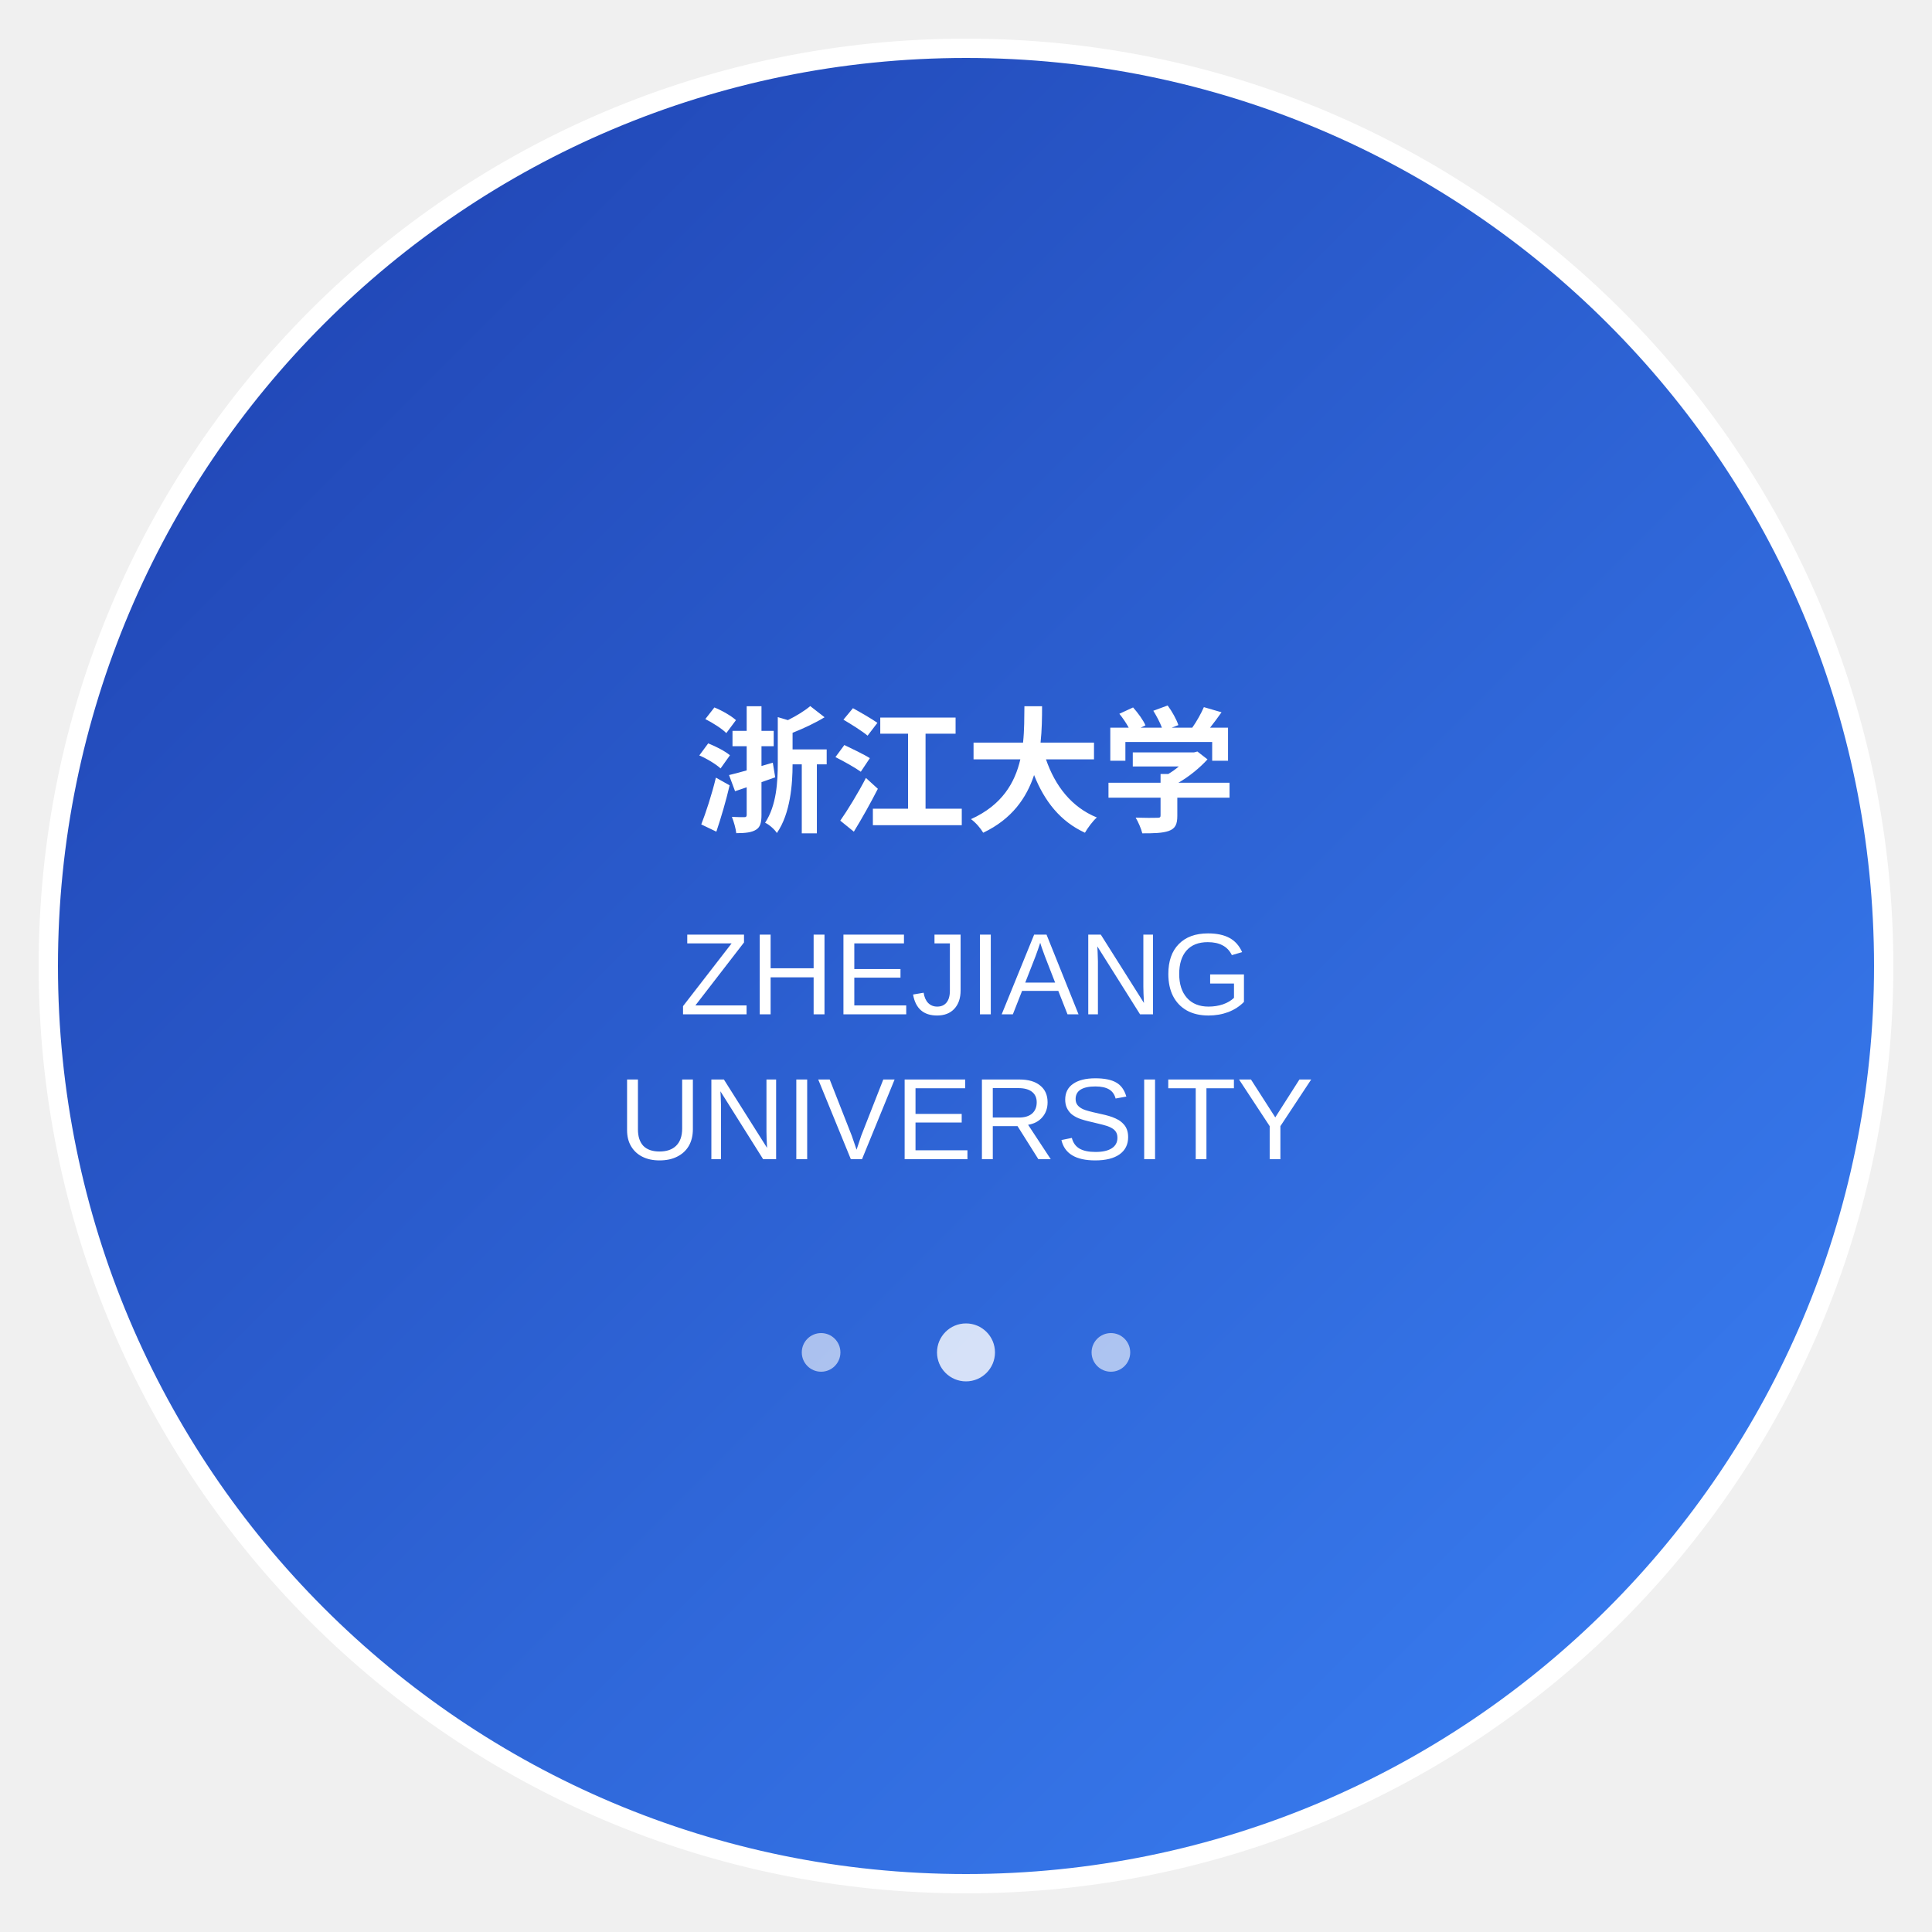
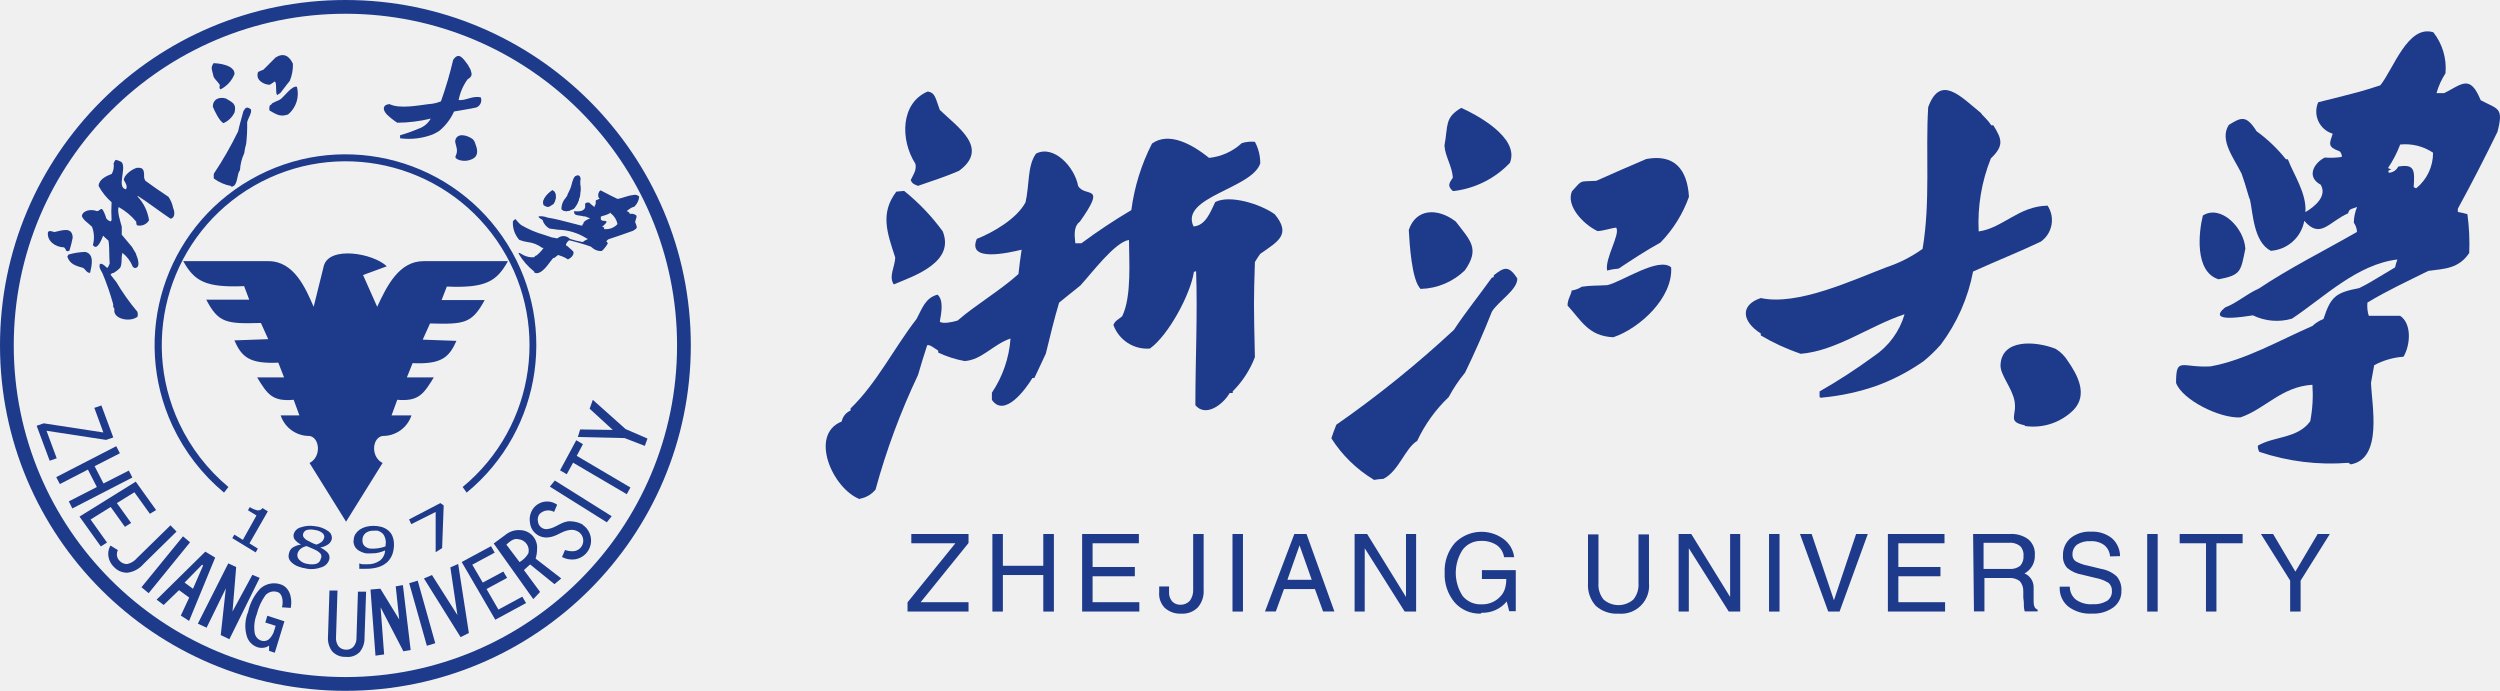
- <svg xmlns="http://www.w3.org/2000/svg" viewBox="0 0 200 200" width="200" height="200">
-   <defs>
-     <linearGradient id="zjuGradient" x1="0%" y1="0%" x2="100%" y2="100%">
-       <stop offset="0%" style="stop-color:#1e40af;stop-opacity:1" />
-       <stop offset="100%" style="stop-color:#3b82f6;stop-opacity:1" />
-     </linearGradient>
-   </defs>
-   <circle cx="100" cy="100" r="95" fill="url(#zjuGradient)" stroke="#ffffff" stroke-width="2" />
-   <text x="100" y="85" text-anchor="middle" font-family="Arial, sans-serif" font-size="14" font-weight="bold" fill="white">浙江大学</text>
-   <text x="100" y="105" text-anchor="middle" font-family="Arial, sans-serif" font-size="12" fill="white">ZHEJIANG</text>
-   <text x="100" y="120" text-anchor="middle" font-family="Arial, sans-serif" font-size="12" fill="white">UNIVERSITY</text>
-   <circle cx="100" cy="140" r="3" fill="white" opacity="0.8" />
-   <circle cx="85" cy="140" r="2" fill="white" opacity="0.6" />
-   <circle cx="115" cy="140" r="2" fill="white" opacity="0.6" />
+ <svg xmlns="http://www.w3.org/2000/svg" width="294.239" height="81.306" viewBox="0 0 294.239 81.306">
+   <g id="图层_2" data-name="图层 2" transform="translate(0 0)">
+     <g id="图层_1" data-name="图层 1" transform="translate(0 0)">
+       <path id="路径_1" data-name="路径 1" d="M167.148,37.838c-2.106-.444-.86-1.118-1.189-2.866-.287-1.548-1.691-3.067-1.648-4.213.115-3.1,4.084-2.866,6.491-1.92a4.4,4.4,0,0,1,1.433,1.433c1.1,1.591,2.407,3.912.7,5.732a6.721,6.721,0,0,1-5.732,1.92" transform="translate(71.14 12.216)" fill="#1e3a8a" fill-rule="evenodd" />
+       <path id="路径_2" data-name="路径 2" d="M152.275,43.628l-.2-.086v-.673a66.985,66.985,0,0,0,6.377-4.141,8.913,8.913,0,0,0,3.625-4.944c-4.1,1.347-7.982,4.3-12.223,4.657a25.02,25.02,0,0,1-4.7-2.164v-.229c-2.25-1.433-2.45-3.353,0-4.17,4.3.946,10.8-2.106,14.831-3.64a15.763,15.763,0,0,0,4.213-2.149c.946-5.632.33-11.292.659-16.68,1.433-3.912,3.812-1.261,6.219.7.172.315.716.673,1.2,1.433h.244c1.017,1.634,1.3,2.379-.287,3.9a20.377,20.377,0,0,0-1.433,8.6c2.866-.416,4.7-2.981,8.111-3.038a3.1,3.1,0,0,1-.788,4.227c-2.479,1.189-5.173,2.25-7.982,3.525a20.849,20.849,0,0,1-3.8,8.6,17.2,17.2,0,0,1-2.02,1.949,24.361,24.361,0,0,1-5.445,2.866A27.012,27.012,0,0,1,152.3,43.6" transform="translate(62.082 3.201)" fill="#1e3a8a" fill-rule="evenodd" />
+       <path id="路径_3" data-name="路径 3" d="M114.322,46.885a15.2,15.2,0,0,1-4.972-4.858c.186-.545.373-1.089.588-1.6A126.473,126.473,0,0,0,123.78,29.26c1.318-2.02,3.024-4.127,4.442-6.119a.545.545,0,0,1,.244-.086,1.227,1.227,0,0,1,0-.215c1.218-.946,1.734-1.2,2.766.358.086,1.318-2.264,2.708-2.995,3.941-.917,2.336-1.963,4.714-3.153,7.165a17.3,17.3,0,0,0-1.92,2.866,17.2,17.2,0,0,0-3.711,5.159c-1.433.874-2.149,3.539-3.969,4.471a9.666,9.666,0,0,0-1.146.129" transform="translate(47.344 9.559)" fill="#1e3a8a" fill-rule="evenodd" />
+       <path id="路径_4" data-name="路径 4" d="M134.138,30.282c-2.952-.129-3.783-2.006-5.388-3.726,0-.774.416-1.232.487-1.777a2.866,2.866,0,0,0,1.189-.444c1.232-.172,1.677-.1,3.009-.186,1.705-.387,6.047-3.382,7.509-2.092.215,3.582-3.683,7.165-6.807,8.225" transform="translate(55.744 9.411)" fill="#1e3a8a" fill-rule="evenodd" />
+       <path id="路径_5" data-name="路径 5" d="M117.143,26.5c-1.118-.989-1.347-5.546-1.433-6.979.831-2.536,3.4-2.637,5.531-.989,1.705,2.235,2.866,3.167,1.075,5.732a7.752,7.752,0,0,1-5.173,2.192" transform="translate(50.098 7.547)" fill="#1e3a8a" fill-rule="evenodd" />
+       <path id="路径_6" data-name="路径 6" d="M133.3,26.222c-.3-1.433,1.6-4.3,1.06-5.058-.716.1-1.433.373-2.192.416-1.777-.86-3.726-3.024-3.009-4.686,1.3-1.433.8-1.1,2.866-1.232,1.949-.874,3.9-1.72,5.875-2.565,3.31-.616,4.829,1.2,5.03,4.442a14.9,14.9,0,0,1-3.353,5.388c-1.748.96-3.339,2.02-4.929,3.067a6.639,6.639,0,0,0-1.333.229" transform="translate(55.854 5.619)" fill="#1e3a8a" fill-rule="evenodd" />
+       <path id="路径_7" data-name="路径 7" d="M119.629,18.647c-.7-.616-.416-.946,0-1.576-.086-1.361-.9-2.465-.989-3.769.444-2.407,0-3.281,1.977-4.442,1.548.688,6.936,3.439,5.732,6.463a10.862,10.862,0,0,1-6.606,3.324" transform="translate(51.366 3.836)" fill="#1e3a8a" fill-rule="evenodd" />
+       <path id="路径_8" data-name="路径 8" d="M71.834,53.818c-3.21-1.232-6-7.58-2.135-9.142a1.791,1.791,0,0,1,1.046-1.29,1.562,1.562,0,0,1,0-.244c3.11-3.009,5.144-7.165,7.767-10.532.673-1.261,1.032-2.479,2.465-2.866.731.631.473,2.078.272,3.181.315.287,1.433.072,2.092-.129,2.164-1.877,4.987-3.511,7.165-5.474.115-.96.215-1.92.373-2.866-1.519.358-6.463,1.519-5.273-1.275,1.849-.731,4.671-2.321,5.732-4.3.473-2.035.2-4.3,1.232-5.732,2.078-1.075,4.542,1.548,4.958,3.8.831,1.433,3.439-.358.2,4.213-.688.5-.659,1.433-.53,2.536h.716a68.464,68.464,0,0,1,5.875-3.9,24.088,24.088,0,0,1,2.436-7.838c2.02-1.433,4.757.115,6.721,1.691a6.692,6.692,0,0,0,3.84-1.734,3.754,3.754,0,0,1,1.548-.158,5.3,5.3,0,0,1,.631,2.536c-.96,2.981-9.5,3.955-7.853,7.423,1.433-.1,1.992-1.72,2.551-2.866,1.662-.888,5.273.186,7.007,1.433,1.949,2.364.444,3.167-1.705,4.657-.229.315-.444.645-.631.96-.143,4.757-.143,4.757,0,11.206a11.464,11.464,0,0,1-2.608,4.012v.2h-.358c-.831,1.433-2.866,2.866-4.041,1.433,0-5.3.272-10.79.086-15.763a.788.788,0,0,0-.258.086c-.387,2.579-2.966,7.423-5.173,9.013a4.213,4.213,0,0,1-4.3-2.78c.215-.53.6-.645,1.032-1.017,1.146-2.35.8-6.678.8-8.985-1.662.244-4.442,3.984-5.732,5.374-.831.673-1.677,1.333-2.493,2.006-.588,1.963-1.046,3.9-1.562,6-.444.931-.888,1.92-1.347,2.866h-.229c-.774,1.3-3.281,4.729-4.772,2.579v-.845a13.1,13.1,0,0,0,2.192-6.377c-2.02.673-3.367,2.522-5.4,2.651a12.4,12.4,0,0,1-3.11-1,1.432,1.432,0,0,1,0-.229c-.5-.315-1-.745-1.3-.631-.373,1.132-.731,2.321-1.075,3.5a81.449,81.449,0,0,0-5,13.484,3.024,3.024,0,0,1-1.834,1.075" transform="translate(29.362 4.933)" fill="#1e3a8a" fill-rule="evenodd" />
+       <path id="路径_9" data-name="路径 9" d="M73.671,26.685c-.631-.917.143-2.106.172-3.167-.989-2.995-1.777-5.23.129-7.752l.917-.086a25.02,25.02,0,0,1,4.542,4.757c1.433,3.582-3.167,5.187-5.732,6.233" transform="translate(31.523 6.789)" fill="#1e3a8a" fill-rule="evenodd" />
+       <path id="路径_10" data-name="路径 10" d="M75.883,18.625c-.759-.258-.745-.43-.888-.688.358-.731.7-1.161.559-1.906-1.834-2.866-1.734-7.165,1.433-8.512.931.115.946.9,1.433,2.164,2.063,2.006,5.9,4.485,2.264,7.165-1.533.673-3.2,1.2-4.729,1.734" transform="translate(32.191 3.256)" fill="#1e3a8a" fill-rule="evenodd" />
+       <path id="路径_11" data-name="路径 11" d="M182.9,25.314c-2.866-.888-2.336-5.6-1.849-7.509,2.092-1.333,4.843,1.433,5,3.9-.545,2.708-.516,3.11-3.153,3.611" transform="translate(78.219 7.559)" fill="#1e3a8a" fill-rule="evenodd" />
+       <path id="路径_12" data-name="路径 12" d="M199.25,53.5l-.244-.143a26.281,26.281,0,0,1-10.475-1.29,1.275,1.275,0,0,1-.172-.731c1.935-1.132,4.671-.817,6.162-2.866a16.638,16.638,0,0,0,.258-4.3c-3.64.215-5.589,2.866-8.469,3.84-2.465.143-6.864-2.092-7.58-4.055,0-3.167.659-1.748,4.055-1.949,4.041-.716,8.082-3.052,11.994-4.757a3.984,3.984,0,0,1,1.3-.817c.86-2.637,1.433-3.11,4.213-3.64,1.075-.545,1.075-.545,4.213-2.436a7.611,7.611,0,0,1,.272-.931c-4.757.573-8.6,4.428-12.4,6.964A6.405,6.405,0,0,1,187.772,36c-.831.115-5.56.96-3.267-.931,1.433-.545,2.479-1.562,3.969-2.221,3.568-2.393,7.7-4.457,11.55-6.663a1.992,1.992,0,0,0-.372-1.089,4.8,4.8,0,0,1,.387-1.849c-.717.258-.917.2-1.06.745-2.278,1-3.253,3.081-5.159.888a4.3,4.3,0,0,1-3.941,3.525c-2.035-1.046-2.092-4.457-2.45-6.033-.143-.2-.43-1.519-.989-3.052-.931-1.877-2.637-3.984-1.5-5.732,1.433-.888,2.035-1.218,3.267.745a17.453,17.453,0,0,1,3.453,3.3h.229c.645,1.734,2.235,4.012,2.063,6.219,1.075-.631,2.594-1.863,1.806-3.224-1.763-.946-.759-2.594.473-3.2a9,9,0,0,0,2.006-.072.8.8,0,0,0-.272-.673c-1.433-.516-1.189-.86-.8-2.063a2.723,2.723,0,0,1-1.705-3.7c4.987-1.247,4.987-1.247,7.308-1.992C204.323,7,206,1.765,209.008,2.682a6.821,6.821,0,0,1,1.433,4.829,8.6,8.6,0,0,0-1.06,2.336h.9c2.078-1.032,3.038-2.264,4.3.831,2.02,1.089,2.737.8,1.977,3.726-1.433,2.938-3.038,6.076-4.657,9.028a1.275,1.275,0,0,0,0,.4q.559.1,1.118.258a25.788,25.788,0,0,1,.215,4.571c-1.247,1.849-2.866,1.849-4.815,2.106-2.536,1.261-4.815,2.307-7.165,3.726a3.854,3.854,0,0,0,.158,1.562H205.1c1.361.888,1.247,3.367.4,4.815a8.468,8.468,0,0,0-3.453,1c-.129.674-.258,1.361-.373,2.063.086,2.637,1.433,9.013-2.45,9.615M207,21.039a5.331,5.331,0,0,0,1.977-4.184,5.875,5.875,0,0,0-3.869-.96,13.368,13.368,0,0,1-1.433,2.766l.387.172a1.176,1.176,0,0,0-.358.158,1.014,1.014,0,0,0,.072.229,1.286,1.286,0,0,0,1.1-.731c1.92-.315,1.963.373,1.82,2.422a1.018,1.018,0,0,1,.244.129" transform="translate(77.383 1.115)" fill="#1e3a8a" fill-rule="evenodd" />
+       <path id="路径_13" data-name="路径 13" d="M74.54,51.9l5.632-6.95H74.984V43.86h6.735v1.06l-5.632,6.964h5.632v1.1H74.54V51.9Z" transform="translate(32.273 18.99)" fill="#1e3a8a" />
+       <path id="路径_14" data-name="路径 14" d="M81.51,43.86h1.232V47.6H87.5V43.86h1.247v9.128H87.5v-4.3H82.742v4.3H81.51Z" transform="translate(35.291 18.99)" fill="#1e3a8a" />
+       <path id="路径_15" data-name="路径 15" d="M88.88,52.988V43.86h6.678v1.089H90.112v2.794h4.972v1.089H90.112v3.052h5.5v1.1Z" transform="translate(38.482 18.99)" fill="#1e3a8a" />
+       <path id="路径_16" data-name="路径 16" d="M99.212,43.86h1.232v6.563a2.866,2.866,0,0,1-.688,2.078,2.479,2.479,0,0,1-1.92.731,2.68,2.68,0,0,1-1.978-.688,2.379,2.379,0,0,1-.645-1.877v-.631h1.161v.631a1.562,1.562,0,0,0,.358,1.118,1.275,1.275,0,0,0,1.017.4,1.433,1.433,0,0,0,1.075-.473,2.035,2.035,0,0,0,.387-1.29Z" transform="translate(41.219 18.99)" fill="#1e3a8a" />
+       <path id="路径_17" data-name="路径 17" d="M101.23,43.86h1.232v9.128H101.23Z" transform="translate(43.829 18.99)" fill="#1e3a8a" />
+       <path id="路径_18" data-name="路径 18" d="M107.353,43.86h1.433l3.281,9.114h-1.333l-.96-2.637h-3.64l-.96,2.637H103.9Zm-.817,5.388H109.4l-1.433-4.055h0Z" transform="translate(44.985 18.99)" fill="#1e3a8a" />
+       <path id="路径_19" data-name="路径 19" d="M112.449,52.988H111.26V43.86h1.476l4.571,7.408V43.86H118.5v9.128h-1.347l-4.7-7.451Z" transform="translate(48.171 18.99)" fill="#1e3a8a" />
+       <path id="路径_20" data-name="路径 20" d="M122.9,53.309a3.912,3.912,0,0,1-3.081-1.333,5.073,5.073,0,0,1-1.161-3.468,4.972,4.972,0,0,1,1.189-3.5,4.385,4.385,0,0,1,5.732-.487,3.124,3.124,0,0,1,1.261,2.149h-1.189a2.121,2.121,0,0,0-.874-1.433,3.153,3.153,0,0,0-1.834-.487,2.637,2.637,0,0,0-2.164,1.032,4.972,4.972,0,0,0,0,5.46,2.723,2.723,0,0,0,2.25.974,2.866,2.866,0,0,0,2.278-1.032,2.092,2.092,0,0,0,.244-.344,2.207,2.207,0,0,0,.258-.673,3.354,3.354,0,0,0,.1-.817v-.115h-2.866V48.193h3.984v4.829h-.774l-.287-1.146h0a3.668,3.668,0,0,1-2.952,1.333" transform="translate(51.373 18.912)" fill="#1e3a8a" />
+       <path id="路径_21" data-name="路径 21" d="M137.612,49.622a3.3,3.3,0,0,1-3.582,3.6,3.683,3.683,0,0,1-2.68-.917,3.625,3.625,0,0,1-.917-2.68V43.89h1.232v5.732a2.751,2.751,0,0,0,.6,1.935,2.665,2.665,0,0,0,3.511,0,2.751,2.751,0,0,0,.6-1.935V43.89h1.232Z" transform="translate(56.468 19.003)" fill="#1e3a8a" />
+       <path id="路径_22" data-name="路径 22" d="M139.074,52.988h-1.2V43.86h1.49l4.571,7.408V43.86h1.189v9.128h-1.347l-4.7-7.451Z" transform="translate(59.692 18.99)" fill="#1e3a8a" />
+       <path id="路径_23" data-name="路径 23" d="M145.3,43.86h1.232v9.128H145.3Z" transform="translate(62.909 18.99)" fill="#1e3a8a" />
+       <path id="路径_24" data-name="路径 24" d="M147.84,43.86h1.376l2.622,7.8h0l2.608-7.8h1.376L152.5,52.988h-1.333Z" transform="translate(64.009 18.99)" fill="#1e3a8a" />
+       <path id="路径_25" data-name="路径 25" d="M155.06,52.988V43.86h6.663v1.089h-5.431v2.794h4.958v1.089h-4.958v3.052h5.5v1.1Z" transform="translate(67.135 18.99)" fill="#1e3a8a" />
+       <path id="路径_26" data-name="路径 26" d="M162.06,43.863h4.3a3.325,3.325,0,0,1,2.207.631,2.221,2.221,0,0,1,.759,1.849,2.336,2.336,0,0,1-1.218,2.164l.215.1a1.777,1.777,0,0,1,.86,1.6v1.662a1.433,1.433,0,0,0,.115.6.7.7,0,0,0,.358.3v.2h-1.519a1.963,1.963,0,0,1-.1-.588,5.5,5.5,0,0,0-.072-1.046v-.716a1.734,1.734,0,0,0-.416-1.218,1.877,1.877,0,0,0-1.29-.358h-2.866v3.926H162.16Zm1.232,4.113h3.052a1.834,1.834,0,0,0,1.261-.373,1.576,1.576,0,0,0,.387-1.189,1.433,1.433,0,0,0-.416-1.146,1.877,1.877,0,0,0-1.318-.373h-2.966Z" transform="translate(70.166 18.987)" fill="#1e3a8a" />
+       <path id="路径_27" data-name="路径 27" d="M175.1,46.581a1.848,1.848,0,0,0-.688-1.333,2.508,2.508,0,0,0-1.6-.459,2.608,2.608,0,0,0-1.591.4,1.433,1.433,0,0,0-.544,1.175.9.9,0,0,0,.373.788,4.6,4.6,0,0,0,1.433.516l1.591.387a3.539,3.539,0,0,1,1.82.888,2.407,2.407,0,0,1,.545,1.677,2.336,2.336,0,0,1-.946,1.963,4.012,4.012,0,0,1-2.536.731,4.2,4.2,0,0,1-2.794-.845,2.78,2.78,0,0,1-.989-2.25v-.072h1.189a1.949,1.949,0,0,0,.731,1.533,3.038,3.038,0,0,0,1.92.53,3,3,0,0,0,1.72-.387,1.3,1.3,0,0,0,.587-1.146,1.2,1.2,0,0,0-.387-.974,4.471,4.471,0,0,0-1.548-.588l-1.591-.387a3.625,3.625,0,0,1-1.734-.788,1.934,1.934,0,0,1-.5-1.433,2.579,2.579,0,0,1,.888-2.078,3.511,3.511,0,0,1,2.407-.759,3.654,3.654,0,0,1,2.45.759,2.866,2.866,0,0,1,.974,2.121Z" transform="translate(73.243 18.905)" fill="#1e3a8a" />
+       <path id="路径_28" data-name="路径 28" d="M176.36,43.86h1.232v9.128H176.36Z" transform="translate(76.357 18.99)" fill="#1e3a8a" />
+       <path id="路径_29" data-name="路径 29" d="M182.125,44.949h-3.1V43.86h7.408v1.089h-3.081v8.039h-1.232Z" transform="translate(77.513 18.99)" fill="#1e3a8a" />
+       <path id="路径_30" data-name="路径 30" d="M189.139,49.334,185.7,43.86h1.433l2.622,4.428h0l2.622-4.428h1.433l-3.439,5.488v3.64h-1.232Z" transform="translate(80.401 18.99)" fill="#1e3a8a" />
+       <path id="路径_31" data-name="路径 31" d="M40.653,0A40.653,40.653,0,1,1,0,40.653,40.653,40.653,0,0,1,40.653,0m0,1.619A39.034,39.034,0,1,0,79.687,40.653,39.034,39.034,0,0,0,40.653,1.619" transform="translate(0 0)" fill="#1e3a8a" />
+       <path id="路径_32" data-name="路径 32" d="M20.872,52.493a22.784,22.784,0,0,1-6.047-7.824,22.462,22.462,0,1,1,34.606,7.824l-.473-.659A21.64,21.64,0,1,0,15.6,44.339a21.967,21.967,0,0,0,5.789,7.494Z" transform="translate(5.494 5.485)" fill="#1e3a8a" />
+       <path id="路径_33" data-name="路径 33" d="M4.543,39.806,3.01,35.693l.831-.287,7.022,1.075L9.8,33.587l.831-.287,1.4,3.769-.845.287L4.171,36.281l1.2,3.238Z" transform="translate(1.303 14.418)" fill="#1e3a8a" fill-rule="evenodd" />
+       <path id="路径_34" data-name="路径 34" d="M6.512,43.972,6.1,43.141l3.3-1.691L8.346,39.4l-3.3,1.705-.43-.817,7.064-3.64.43.831L9.134,39l1.046,2.035,2.981-1.519.416.817Z" transform="translate(2 15.868)" fill="#1e3a8a" fill-rule="evenodd" />
+       <path id="路径_35" data-name="路径 35" d="M9.038,47.183,6.53,43.673l6.62-4.113L15.543,42.9l-.731.444-1.82-2.536-2.063,1.275,1.677,2.336-.731.459L10.2,42.541,7.834,44.017l1.934,2.708Z" transform="translate(2.827 17.128)" fill="#1e3a8a" fill-rule="evenodd" />
+       <path id="路径_36" data-name="路径 36" d="M12.465,50.742l-.845-.7,4.886-5.99.831.7Z" transform="translate(5.031 19.072)" fill="#1e3a8a" fill-rule="evenodd" />
+       <path id="路径_37" data-name="路径 37" d="M15.712,52.833l.989-2.121-1.2-.874-1.806,1.748-.831-.63,5.732-5.646,1.161.7-3.067,7.451Zm1.433-3.153,1.189-2.737-.115-.1L16.156,48.95Z" transform="translate(5.568 19.617)" fill="#1e3a8a" fill-rule="evenodd" />
+       <path id="路径_38" data-name="路径 38" d="M19.961,55.2l-1.017-.487.6-5.5-2.264,4.628-1.032-.473,3.582-7.093.931.43-.43,5.23,2.336-4.313.86.358Z" transform="translate(7.036 20.033)" fill="#1e3a8a" fill-rule="evenodd" />
+       <path id="路径_39" data-name="路径 39" d="M23.618,56.078l-.673-.215v-.63a1.2,1.2,0,0,1-.631.258,1.591,1.591,0,0,1-.774-.072,1.963,1.963,0,0,1-1.218-1.29,4.3,4.3,0,0,1,.158-2.866,5.818,5.818,0,0,1,1.433-2.737,2.436,2.436,0,0,1,2.407-.487c.86.272,1.433,1.318,1.175,2.766l-1.032-.072c.172-.63.086-1.6-.516-1.791a1.333,1.333,0,0,0-1.433.373A6.463,6.463,0,0,0,21.5,51.536a4.213,4.213,0,0,0-.244,2.235,1.161,1.161,0,0,0,.731.874.96.96,0,0,0,.917-.129,2.207,2.207,0,0,0,.673-1.146l.143-.459L22.5,52.525l.244-.8,2.006.659Z" transform="translate(8.724 20.743)" fill="#1e3a8a" fill-rule="evenodd" />
+       <path id="路径_40" data-name="路径 40" d="M31.242,54.074a2.536,2.536,0,0,1-.573,1.677,1.977,1.977,0,0,1-1.648.559,2.02,2.02,0,0,1-1.619-.688,2.579,2.579,0,0,1-.459-1.72l.172-5.4h.946l-.172,5.445a1.619,1.619,0,0,0,.3,1.132,1.161,1.161,0,0,0,.86.387,1.118,1.118,0,0,0,.874-.33,1.562,1.562,0,0,0,.373-1.1l.172-5.4h.96Z" transform="translate(11.661 20.999)" fill="#1e3a8a" fill-rule="evenodd" />
+       <path id="路径_41" data-name="路径 41" d="M35.159,55.7l-.86.143-2.68-5.173.416,5.546-1.017.143-.588-7.781,1.161-.1L33.812,52.1,33.4,48.2l.845-.143Z" transform="translate(13.175 20.808)" fill="#1e3a8a" fill-rule="evenodd" />
+       <path id="路径_42" data-name="路径 42" d="M36.677,55.055l-.989.3L33.61,47.991l1-.3Z" transform="translate(14.552 20.648)" fill="#1e3a8a" fill-rule="evenodd" />
+       <path id="路径_43" data-name="路径 43" d="M38.847,46.32l1.261,8.125-.974.487L34.82,48.025l.946-.4,2.995,4.714-.831-5.617Z" transform="translate(15.076 20.055)" fill="#1e3a8a" fill-rule="evenodd" />
+       <path id="路径_44" data-name="路径 44" d="M45.5,51.552l-3.625,1.963L37.92,46.723l3.453-1.863.43.759-2.637,1.419L40.4,49.145l2.422-1.3.444.745L40.843,49.9l1.4,2.422,2.809-1.519Z" transform="translate(16.418 19.423)" fill="#1e3a8a" fill-rule="evenodd" />
+       <path id="路径_45" data-name="路径 45" d="M48.5,49.23l-.8.673-2.866-2.321-.731.659,1.906,2.579-.8.845L40.55,45.118l1.433-1.06a2.465,2.465,0,0,1,1.662-.516,2.049,2.049,0,0,1,2.006,2.278,3.511,3.511,0,0,1-.172,1.075Zm-5.03-4.614c-.588-.158-1.046.3-1.433.631L43.588,47.3a2.665,2.665,0,0,0,1.046-1.032,1.333,1.333,0,0,0-1.118-1.648" transform="translate(17.557 18.85)" fill="#1e3a8a" fill-rule="evenodd" />
+       <path id="路径_46" data-name="路径 46" d="M49.731,43.929A2.235,2.235,0,0,1,48.842,48a2.565,2.565,0,0,1-1.533-.272l.358-.831a2.436,2.436,0,0,0,1.046.143,1.247,1.247,0,0,0,.516-2.293,1.433,1.433,0,0,0-1.017-.2c-.931.1-1.533.8-2.565.874a1.935,1.935,0,0,1-2.106-1.734,2.207,2.207,0,0,1,.33-1.6,2.035,2.035,0,0,1,2.866-.516l-.358.845a1.433,1.433,0,0,0-1.72.258,1.075,1.075,0,0,0-.186.845,1,1,0,0,0,1.146.917c1-.129,1.677-.96,2.68-.917a3.138,3.138,0,0,1,1.5.416" transform="translate(18.836 17.832)" fill="#1e3a8a" fill-rule="evenodd" />
+       <path id="路径_47" data-name="路径 47" d="M52.439,43.669l-.573.716-6.706-4.2.588-.716Z" transform="translate(19.553 17.089)" fill="#1e3a8a" fill-rule="evenodd" />
+       <path id="路径_48" data-name="路径 48" d="M48.694,36.619l-.731,1.376,6.319,3.726-.43.788L47.533,38.8l-.745,1.361L46,39.7l1.906-3.539Z" transform="translate(19.916 15.656)" fill="#1e3a8a" fill-rule="evenodd" />
+       <path id="路径_49" data-name="路径 49" d="M49.223,32.84l3.855,3.439L55.657,37.4l-.315.86-2.379-.917-5.5-.129.272-.888,3.84.057L48.85,33.886Z" transform="translate(20.548 14.218)" fill="#1e3a8a" fill-rule="evenodd" />
+       <path id="路径_50" data-name="路径 50" d="M13.06,47.678a3.009,3.009,0,0,1-1.92,1.046,2.092,2.092,0,0,1-1.6-.7A2.164,2.164,0,0,1,8.89,46.46a1.949,1.949,0,0,1,.258-.931l.874.53a1.075,1.075,0,0,0-.115.43,1.032,1.032,0,0,0,.287.8,1.175,1.175,0,0,0,.931.416,2.135,2.135,0,0,0,1.175-.731l3.912-3.826.716.731Z" transform="translate(3.849 18.682)" fill="#1e3a8a" fill-rule="evenodd" />
+       <path id="路径_51" data-name="路径 51" d="M21.831,47.123,19.08,45.447l.244-.416,1,.616,1.6-2.866-1-.616.215-.373a2.622,2.622,0,0,0,.917.387.588.588,0,0,0,.573-.272l.631.387L21.1,46.063l.989.616ZM29.9,45.418a.588.588,0,0,0-.229-.588,1.648,1.648,0,0,0-.888-.344,1.963,1.963,0,0,0-.931,0,.659.659,0,0,0-.444.473.516.516,0,0,0,.1.43,1.347,1.347,0,0,0,.473.373c.086,0,.229.129.43.215a4.2,4.2,0,0,0,.559.229,1.82,1.82,0,0,0,.673-.358,1.046,1.046,0,0,0,.258-.5m-.358,2.422a.6.6,0,0,0-.072-.487,1.92,1.92,0,0,0-.631-.459l-.416-.186-.6-.258a1.734,1.734,0,0,0-.731.344,1.146,1.146,0,0,0-.344.559.788.788,0,0,0,.272.774,1.619,1.619,0,0,0,.96.43A2.078,2.078,0,0,0,29,48.456a.788.788,0,0,0,.5-.616m-1.677,1.189a3.883,3.883,0,0,1-.974-.244,2.149,2.149,0,0,1-.716-.416,1.29,1.29,0,0,1-.387-.516,1.032,1.032,0,0,1,0-.588,1.075,1.075,0,0,1,.387-.674,2.35,2.35,0,0,1,1.032-.387h0a2.393,2.393,0,0,1-.716-.559A.788.788,0,0,1,26.3,45a1.146,1.146,0,0,1,.817-.817,3.339,3.339,0,0,1,1.677-.143,3.21,3.21,0,0,1,1.562.573.946.946,0,0,1,.43.96,1.075,1.075,0,0,1-.416.6,2.178,2.178,0,0,1-.946.373h0a2.866,2.866,0,0,1,.888.616.874.874,0,0,1,.186.774,1.347,1.347,0,0,1-.9.931,3.41,3.41,0,0,1-1.82.172m9.372-2.966a1.834,1.834,0,0,0-.143-.8,1.089,1.089,0,0,0-.373-.487,1.433,1.433,0,0,0-.444-.215,2.379,2.379,0,0,0-.473,0,1.433,1.433,0,0,0-.96.287,1,1,0,0,0-.358.831.946.946,0,0,0,.115.516.931.931,0,0,0,.387.344,1.175,1.175,0,0,0,.416.129,4.651,4.651,0,0,0,1.175-.086,3.009,3.009,0,0,0,.631-.186.358.358,0,0,0,0-.129.759.759,0,0,0,0-.186m-3.754-.416a1.433,1.433,0,0,1,.186-.688,1.963,1.963,0,0,1,.5-.53,2.565,2.565,0,0,1,.745-.344A3.683,3.683,0,0,1,35.688,44a3.568,3.568,0,0,1,.917.115,2.121,2.121,0,0,1,.7.33,1.72,1.72,0,0,1,.588.688,2.522,2.522,0,0,1,.215,1.1,3.382,3.382,0,0,1-.2,1.146,2.493,2.493,0,0,1-.6.9,2.866,2.866,0,0,1-1.017.573,4.8,4.8,0,0,1-1.433.2h-.831v-.631h0a1.433,1.433,0,0,0,.387.1h.516a2.422,2.422,0,0,0,1.519-.43,1.6,1.6,0,0,0,.616-1.2,4.2,4.2,0,0,1-.745.258,3.2,3.2,0,0,1-.774.086,5.83,5.83,0,0,1-.745,0,2.407,2.407,0,0,1-.659-.229,1.5,1.5,0,0,1-.6-.5,1.433,1.433,0,0,1-.2-.745m10.618-4.156-.186,5.015-.759.487V42.366L40.145,43.8l-.258-.559,3.683-1.92Z" transform="translate(8.261 17.89)" fill="#1e3a8a" fill-rule="evenodd" />
+       <path id="路径_52" data-name="路径 52" d="M37.735,13.978c-.6-.287-.186-.4-.143-.946s-.287-1.032-.186-1.361c.258-.9,1.433-.559,2.049-.1a1.29,1.29,0,0,1,.3.53c.215.545.43,1.318-.2,1.72a2.063,2.063,0,0,1-1.82.158" transform="translate(16.187 4.808)" fill="#1e3a8a" fill-rule="evenodd" />
+       <path id="路径_53" data-name="路径 53" d="M33.438,14.116h0a.717.717,0,0,1,0-.186,18.872,18.872,0,0,0,2.178-.774,2.579,2.579,0,0,0,1.433-1.189,17.038,17.038,0,0,1-3.941.487,8.6,8.6,0,0,1-1.232-.974h0c-.545-.588-.473-1.161.315-1.218,1.189.588,3.339.158,4.628,0a4.3,4.3,0,0,0,1.433-.33A45.309,45.309,0,0,0,39.686,5.06c.688-1.046,1.218-.1,1.791.659,0,.1.158.244.258.5h0c.186.559.215.788-.358,1.132a6.119,6.119,0,0,0-1.046,2.436c.888.086,1.6-.545,2.608-.315a.931.931,0,0,1-.53,1.189c-.831.186-1.691.3-2.622.473a6.233,6.233,0,0,1-1.734,2.278,5.617,5.617,0,0,1-.759.416,7.953,7.953,0,0,1-1.806.459,8.025,8.025,0,0,1-2.049,0" transform="translate(13.649 1.99)" fill="#1e3a8a" fill-rule="evenodd" />
+       <path id="路径_54" data-name="路径 54" d="M19.627,18.07a4.886,4.886,0,0,1-2.063-.888,3.639,3.639,0,0,1,0-.559,42.544,42.544,0,0,0,2.866-5c.158-.759.416-1.6.616-2.364h0c.258-.43.387-.573.874-.229.186.387-.358,1.089-.43,1.548a18.68,18.68,0,0,1-.115,2.508,7.409,7.409,0,0,0-.229,1.118,5.374,5.374,0,0,0-.5,1.992c-.358.444-.229,1.318-.673,1.82l-.33.172" transform="translate(7.6 3.826)" fill="#1e3a8a" fill-rule="evenodd" />
+       <path id="路径_55" data-name="路径 55" d="M24.229,10.418c-.9.315-1.433-.158-2.063-.473-.115-.229,0-.43,0-.6a.716.716,0,0,0,.3-.272c.358-.2.5-.229.888-.416s1.433-1.734,2.02-1.519A3.181,3.181,0,0,1,24.3,10.418" transform="translate(9.575 3.081)" fill="#1e3a8a" fill-rule="evenodd" />
+       <path id="路径_56" data-name="路径 56" d="M18.741,11.008c-.459-.172-1.06-1.433-1.261-1.934,0-.86.716-1.2,1.548-.96.774.473,1.247.616,1.017,1.619a2.565,2.565,0,0,1-1.3,1.275" transform="translate(7.568 3.48)" fill="#1e3a8a" fill-rule="evenodd" />
+       <path id="路径_57" data-name="路径 57" d="M23.471,9.274c-.258-.387,0-1.433-.287-1.648-.2.115-.387.287-.6.387-.645,0-1.433-.473-1.433-1.06s.1-.43.7-.716L23.285,4.8c.917-.573,1.591-.215,2.035.745a4.915,4.915,0,0,1-.373,2.02c-.416.487-.759,1-1.118,1.433a4.3,4.3,0,0,0-.373.229" transform="translate(9.157 1.96)" fill="#1e3a8a" fill-rule="evenodd" />
+       <path id="路径_58" data-name="路径 58" d="M18.538,8.3c-.272-.1-.272-.229-.186-.516-.2-.4-.573-.631-.745-1.017-.158-.788-.4-.989,0-1.576.559,0,2.508.215,2.465,1.275A3.4,3.4,0,0,1,18.48,8.242" transform="translate(7.528 2.247)" fill="#1e3a8a" fill-rule="evenodd" />
+       <path id="路径_59" data-name="路径 59" d="M13.168,31.658c-.845.588-2.866.2-2.608-1a.559.559,0,0,1-.143-.516h0a29.405,29.405,0,0,0-1.275-3.683c-.2-.373-.444-.673-.287-1.089.287-.072.588.244.831.473.115,0,.258-.344.315-.545-.086-.831,0-1.806-.143-2.665-.215-.186-.43-.373-.631-.573-.172.43-.716,1.849-1.2,1.089a3.511,3.511,0,0,0-.1-2.135c-.43-.444-1.017-.759-1.2-1.261.072-.7,1.146-.86,1.763-.588.5,0,.5-.9,1.06.673,0,.244.258.416.545.545l.129-.158a17.453,17.453,0,0,1,0-2.106A7.064,7.064,0,0,1,8.7,16.211c0-.731.831-1.161,1.548-1.433a1.949,1.949,0,0,0,.215-1.232,1.433,1.433,0,0,1,.229-.416,1.748,1.748,0,0,1,.731.287c.573.731-.631,2.995.5,3.181.215-.387-.086-.788-.258-1.1,0-.559.917-1.261,1.533-1.433.9-.086.845.43.86,1.2l.129.315c1.146.831,1.146.831,2.737,1.906a3.468,3.468,0,0,1,.545,1.318h0c.215.444.229,1.189-.315,1.247-1.3-.874-2.594-1.877-3.869-2.694a.2.2,0,0,0,0,.086,5.23,5.23,0,0,1,1.347,2.794,1.261,1.261,0,0,1-1.433.588.831.831,0,0,1-.072-.416,7.165,7.165,0,0,0-2.063-1.72c-.229.444.215,1.763.358,2.307v.946c.387.473.774.917,1.2,1.433l.487.817v.072c.186.4.6,1.591-.172,1.6a1.117,1.117,0,0,1-.215-.143,3.941,3.941,0,0,0-1.218-1.648c-.186.6,0,1.247-.272,1.763a3.64,3.64,0,0,1-.759.6h0a.432.432,0,0,0-.373.215c.215.272.444.573.673.845A25.393,25.393,0,0,0,13.254,31a.9.9,0,0,1,0,.631" transform="translate(2.909 5.685)" fill="#1e3a8a" fill-rule="evenodd" />
+       <path id="路径_60" data-name="路径 60" d="M8.167,23.155c-.344,0-.5-.387-.759-.573-.9-.258-1.576-.444-1.877-1.333l.129-.244a8.025,8.025,0,0,1,1.977-.315c1.132.258.745,1.662.573,2.465" transform="translate(2.394 8.958)" fill="#1e3a8a" fill-rule="evenodd" />
+       <path id="路径_61" data-name="路径 61" d="M6.5,21.282c-.2.143-.229.1-.33.1s-.158-.373-.373-.459c-.989,0-2.02-.774-1.849-1.791.186-.215.387-.086.759,0,.845-.172,2.106-.688,2.149.659A13.956,13.956,0,0,1,6.5,21.225" transform="translate(1.7 8.179)" fill="#1e3a8a" fill-rule="evenodd" />
+       <path id="路径_62" data-name="路径 62" d="M53.224,21.725H43.337c-2.866,0-4.3,2.866-5.46,5.374l-1.662-3.74,2.794-1.032c-1.634-1.548-6.735-2.407-7.408-.072L30.4,27.1c-.946-2.178-2.293-5.374-5.316-5.374H15.05c1.3,2.307,2.551,3.138,7.165,2.938l.6,1.591H17.758C19.191,29,20.123,29.119,24.192,29l.86,1.906-3.984.143c.86,1.949,1.763,2.78,5.173,2.622l.673,1.734H23.748c1.189,1.963,1.777,2.866,4.3,2.637l.673,1.834H26.514a3.539,3.539,0,0,0,3.4,2.422c1.2.186,1.433,2.45,0,3.181l4.3,6.907,4.3-6.907c-1.433-.731-1.232-2.995,0-3.181a3.539,3.539,0,0,0,3.4-2.422H39.568l.673-1.834c2.508.215,3.1-.673,4.3-2.637H41.373l.673-1.677c3.41.158,4.3-.688,5.159-2.622l-3.969-.143.86-1.906c4.07.115,4.929,0,6.434-2.751H45.457l.616-1.591c4.614.2,5.861-.631,7.165-2.938" transform="translate(6.516 9.012)" fill="#1e3a8a" />
+       <path id="路径_63" data-name="路径 63" d="M56.562,19.241v-.086c.143-.358.129-.5.1-.559a.966.966,0,0,0-.444-.2H55.86v-.1a.788.788,0,0,0-.158-.143l-.186-.072h0l.244-.186a1.763,1.763,0,0,1,.516-.3h.1a1.834,1.834,0,0,0,.616-1.218.659.659,0,0,0-.559-.215,5.044,5.044,0,0,0-1.146.258,6.1,6.1,0,0,1-.774.215h-.086c-.631-.3-.659-.315-1.977-1a.487.487,0,0,0-.215.258.731.731,0,0,0,0,.616l.115.086h0l-.315.172h-.072l-.086.086a.473.473,0,0,0,0,.172v.143a.4.4,0,0,1-.129.287v.158h0l-.186-.143a4.8,4.8,0,0,1-.459-.4h-.158a.43.43,0,0,0-.315.129s0,.172,0,.315v.072c0,.186-.2.5-.788.516h-.3a.473.473,0,0,0-.215,0c0,.4.172.43.6.5a3.181,3.181,0,0,1,.545.1H50.6a.559.559,0,0,1,.244.086l.315.115h.1l-.387.186a1.275,1.275,0,0,0-.387.272.731.731,0,0,1-.172.33v.086h-.158l-.845-.215-.444-.115c-.774-.2-1.734-.459-2.637-.6a2.708,2.708,0,0,0-.63-.158h-.43v.129a3.782,3.782,0,0,0,.473.315V19.2a1.677,1.677,0,0,0,.788.931l1.032.143a6.463,6.463,0,0,1,3.224.946l.229.129h.072l-.344.172a.888.888,0,0,0-.258.186h-.115a9.931,9.931,0,0,1-1.433-.358,1.042,1.042,0,0,0-1.447-.072h-.172a1.777,1.777,0,0,0-.459-.086l-.946-.315a11.549,11.549,0,0,1-2.723-1.161,3.653,3.653,0,0,1-.53-.545s-.072-.086-.1-.086h0v-.1a1.748,1.748,0,0,0-.33.287,2.981,2.981,0,0,0,.745,2.192,4.442,4.442,0,0,0,.974.258,3.482,3.482,0,0,1,1.734.688h.158l-.143.2a4.844,4.844,0,0,1-.659.673l-.129.043a1.232,1.232,0,0,0-.2.186h-.358a2.407,2.407,0,0,1-1.1-.373,1.547,1.547,0,0,0-.344-.158V23.1A7.552,7.552,0,0,0,44.64,25.2v.1a.6.6,0,0,0,.3.086h0c.573,0,1.189-.8,1.648-1.433l.287-.358h.115c.43-.33.459-.344.444-.358l.244.086a3.683,3.683,0,0,1,.931.444c.344-.158.7-.5.659-.874l-.158-.186-.631-.559h-.1v-.186a1.333,1.333,0,0,1,.33-.43h.143c.616.143,1.161.315,1.834.516l.588.2.143.1a1.533,1.533,0,0,0,.96.43.674.674,0,0,0,.215,0,3.5,3.5,0,0,0,.716-.917h0c-.115-.172-.172-.215-.186-.215l.1-.129a.659.659,0,0,1,.172-.129c1-.315,2.078-.716,2.866-.989.487-.3.53-.33.358-.774a1.977,1.977,0,0,0-.115-.287m-3.869.588.158-.143c.215-.2.315-.3.344-.4s0-.086-.158-.158h-.158a.43.43,0,0,1-.344-.158v-.344h0l.215-.072a3.625,3.625,0,0,0,.845-.315v-.1l.143.129a2.092,2.092,0,0,1,.745,1.175v.086a1.806,1.806,0,0,1-1.433.573h-.129v-.215h-.1Z" transform="translate(18.238 6.767)" fill="#1e3a8a" />
+       <path id="路径_64" data-name="路径 64" d="M46.737,18.613a.989.989,0,0,1-.616-.2,1.849,1.849,0,0,1,.487-1.347c.086-.129.158-.215.215-.315v-.1l.086-.158a6.421,6.421,0,0,0,.287-.631,2.866,2.866,0,0,0,.1-.33c.158-.616.272-1,.588-1.1s.358.072.416.158,0,.215,0,.444v.086a.931.931,0,0,1,0,.3,3.883,3.883,0,0,1,0,1.075v.2a2.608,2.608,0,0,1-.1.358,2.866,2.866,0,0,1-.616,1.232l-.143.115h-.086a1.2,1.2,0,0,1-.674.215Z" transform="translate(19.967 6.234)" fill="#1e3a8a" />
+       <path id="路径_65" data-name="路径 65" d="M46.726,18.573h0a1.333,1.333,0,0,0,.659-.215h.086l.143-.115a2.708,2.708,0,0,0,.6-1.218,1.433,1.433,0,0,0,.1-.358v-.143a3.338,3.338,0,0,0,0-1.075v-.315h0v-.086a.731.731,0,0,0,0-.43c0-.086-.172-.115-.4-.158s-.416.487-.559,1.06a.547.547,0,0,1-.1.373,4.966,4.966,0,0,0-.3.616l-.086.172v.1a3.484,3.484,0,0,1-.2.315c-.258.373-.616.874-.5,1.318a1.046,1.046,0,0,0,.6.2" transform="translate(19.979 6.26)" fill="#1e3a8a" />
+       <path id="路径_66" data-name="路径 66" d="M45.169,17.58a1.06,1.06,0,0,1-.5-.215c-.33-.759.86-1.6,1-1.705a.5.5,0,0,1,.373.344,1.433,1.433,0,0,1-.215,1.232C45.455,17.48,45.312,17.58,45.169,17.58Z" transform="translate(19.314 6.78)" fill="#1e3a8a" />
+       <path id="路径_67" data-name="路径 67" d="M45.163,17.512h0c.129,0,.287-.1.631-.344a1.433,1.433,0,0,0,.229-1.218.53.53,0,0,0-.344-.33c-.143.1-1.318.946-1,1.677a1.032,1.032,0,0,0,.487.215" transform="translate(19.32 6.763)" fill="#1e3a8a" />
+     </g>
+   </g>
</svg>
